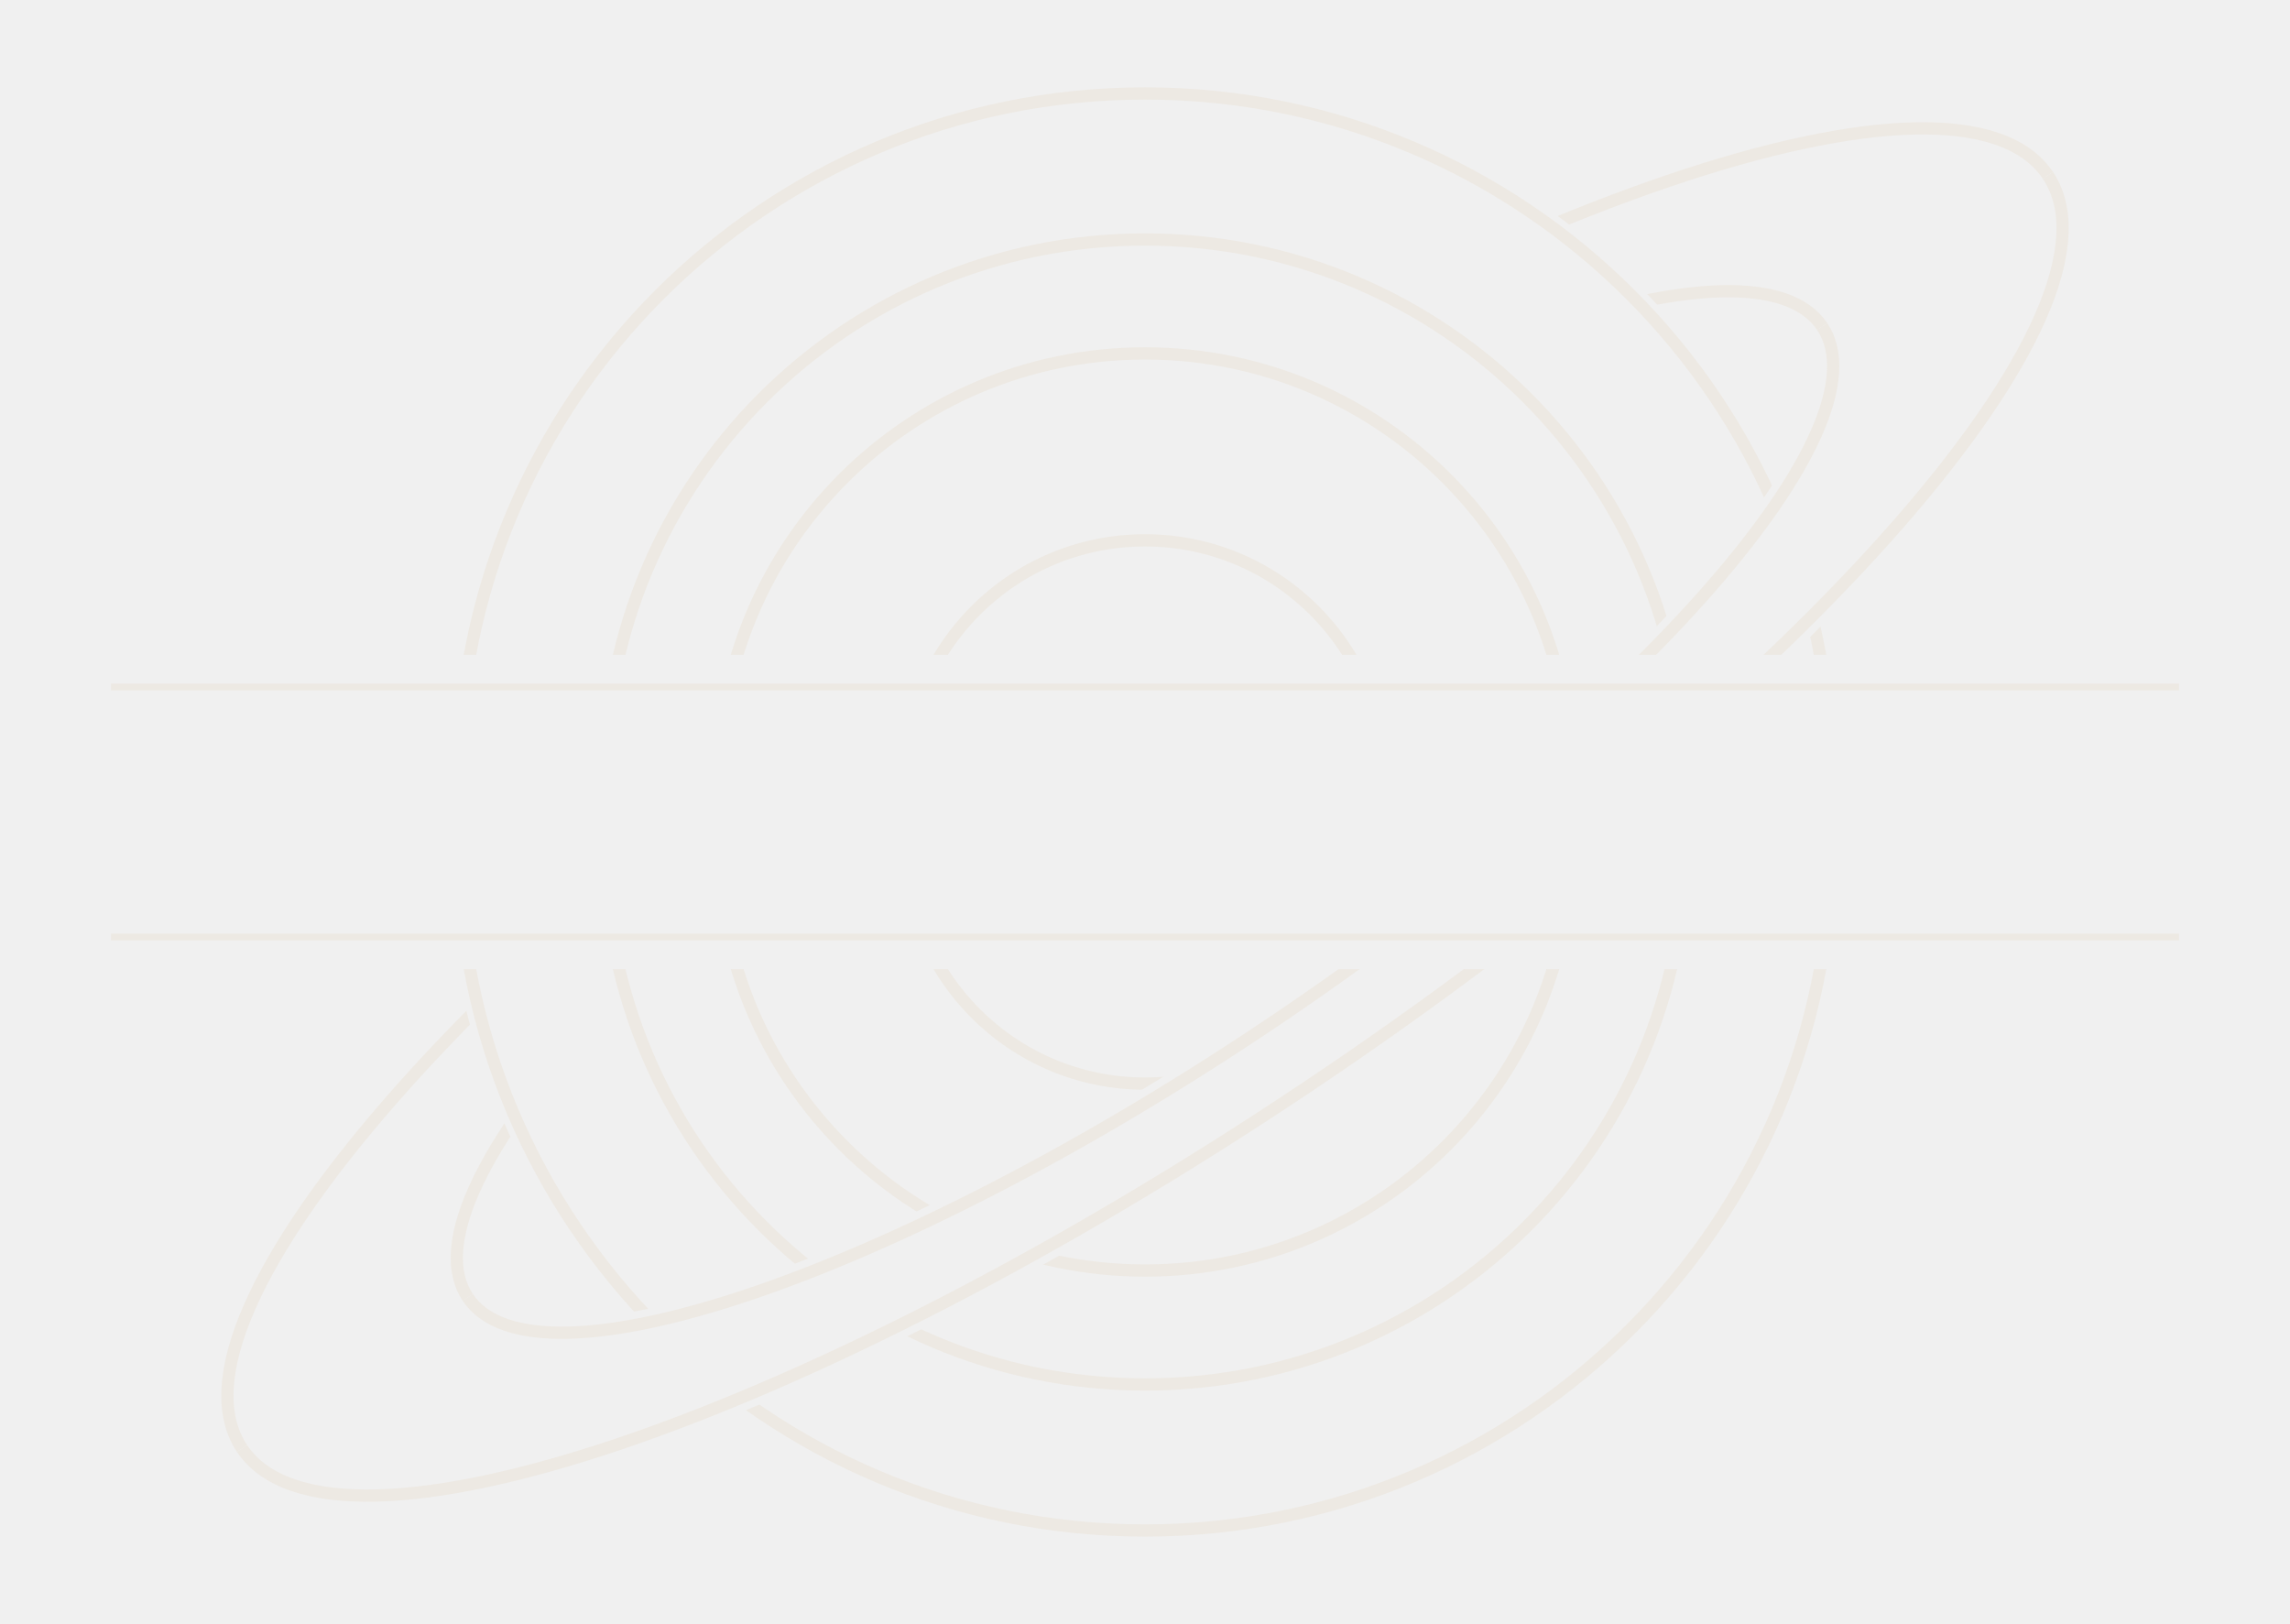
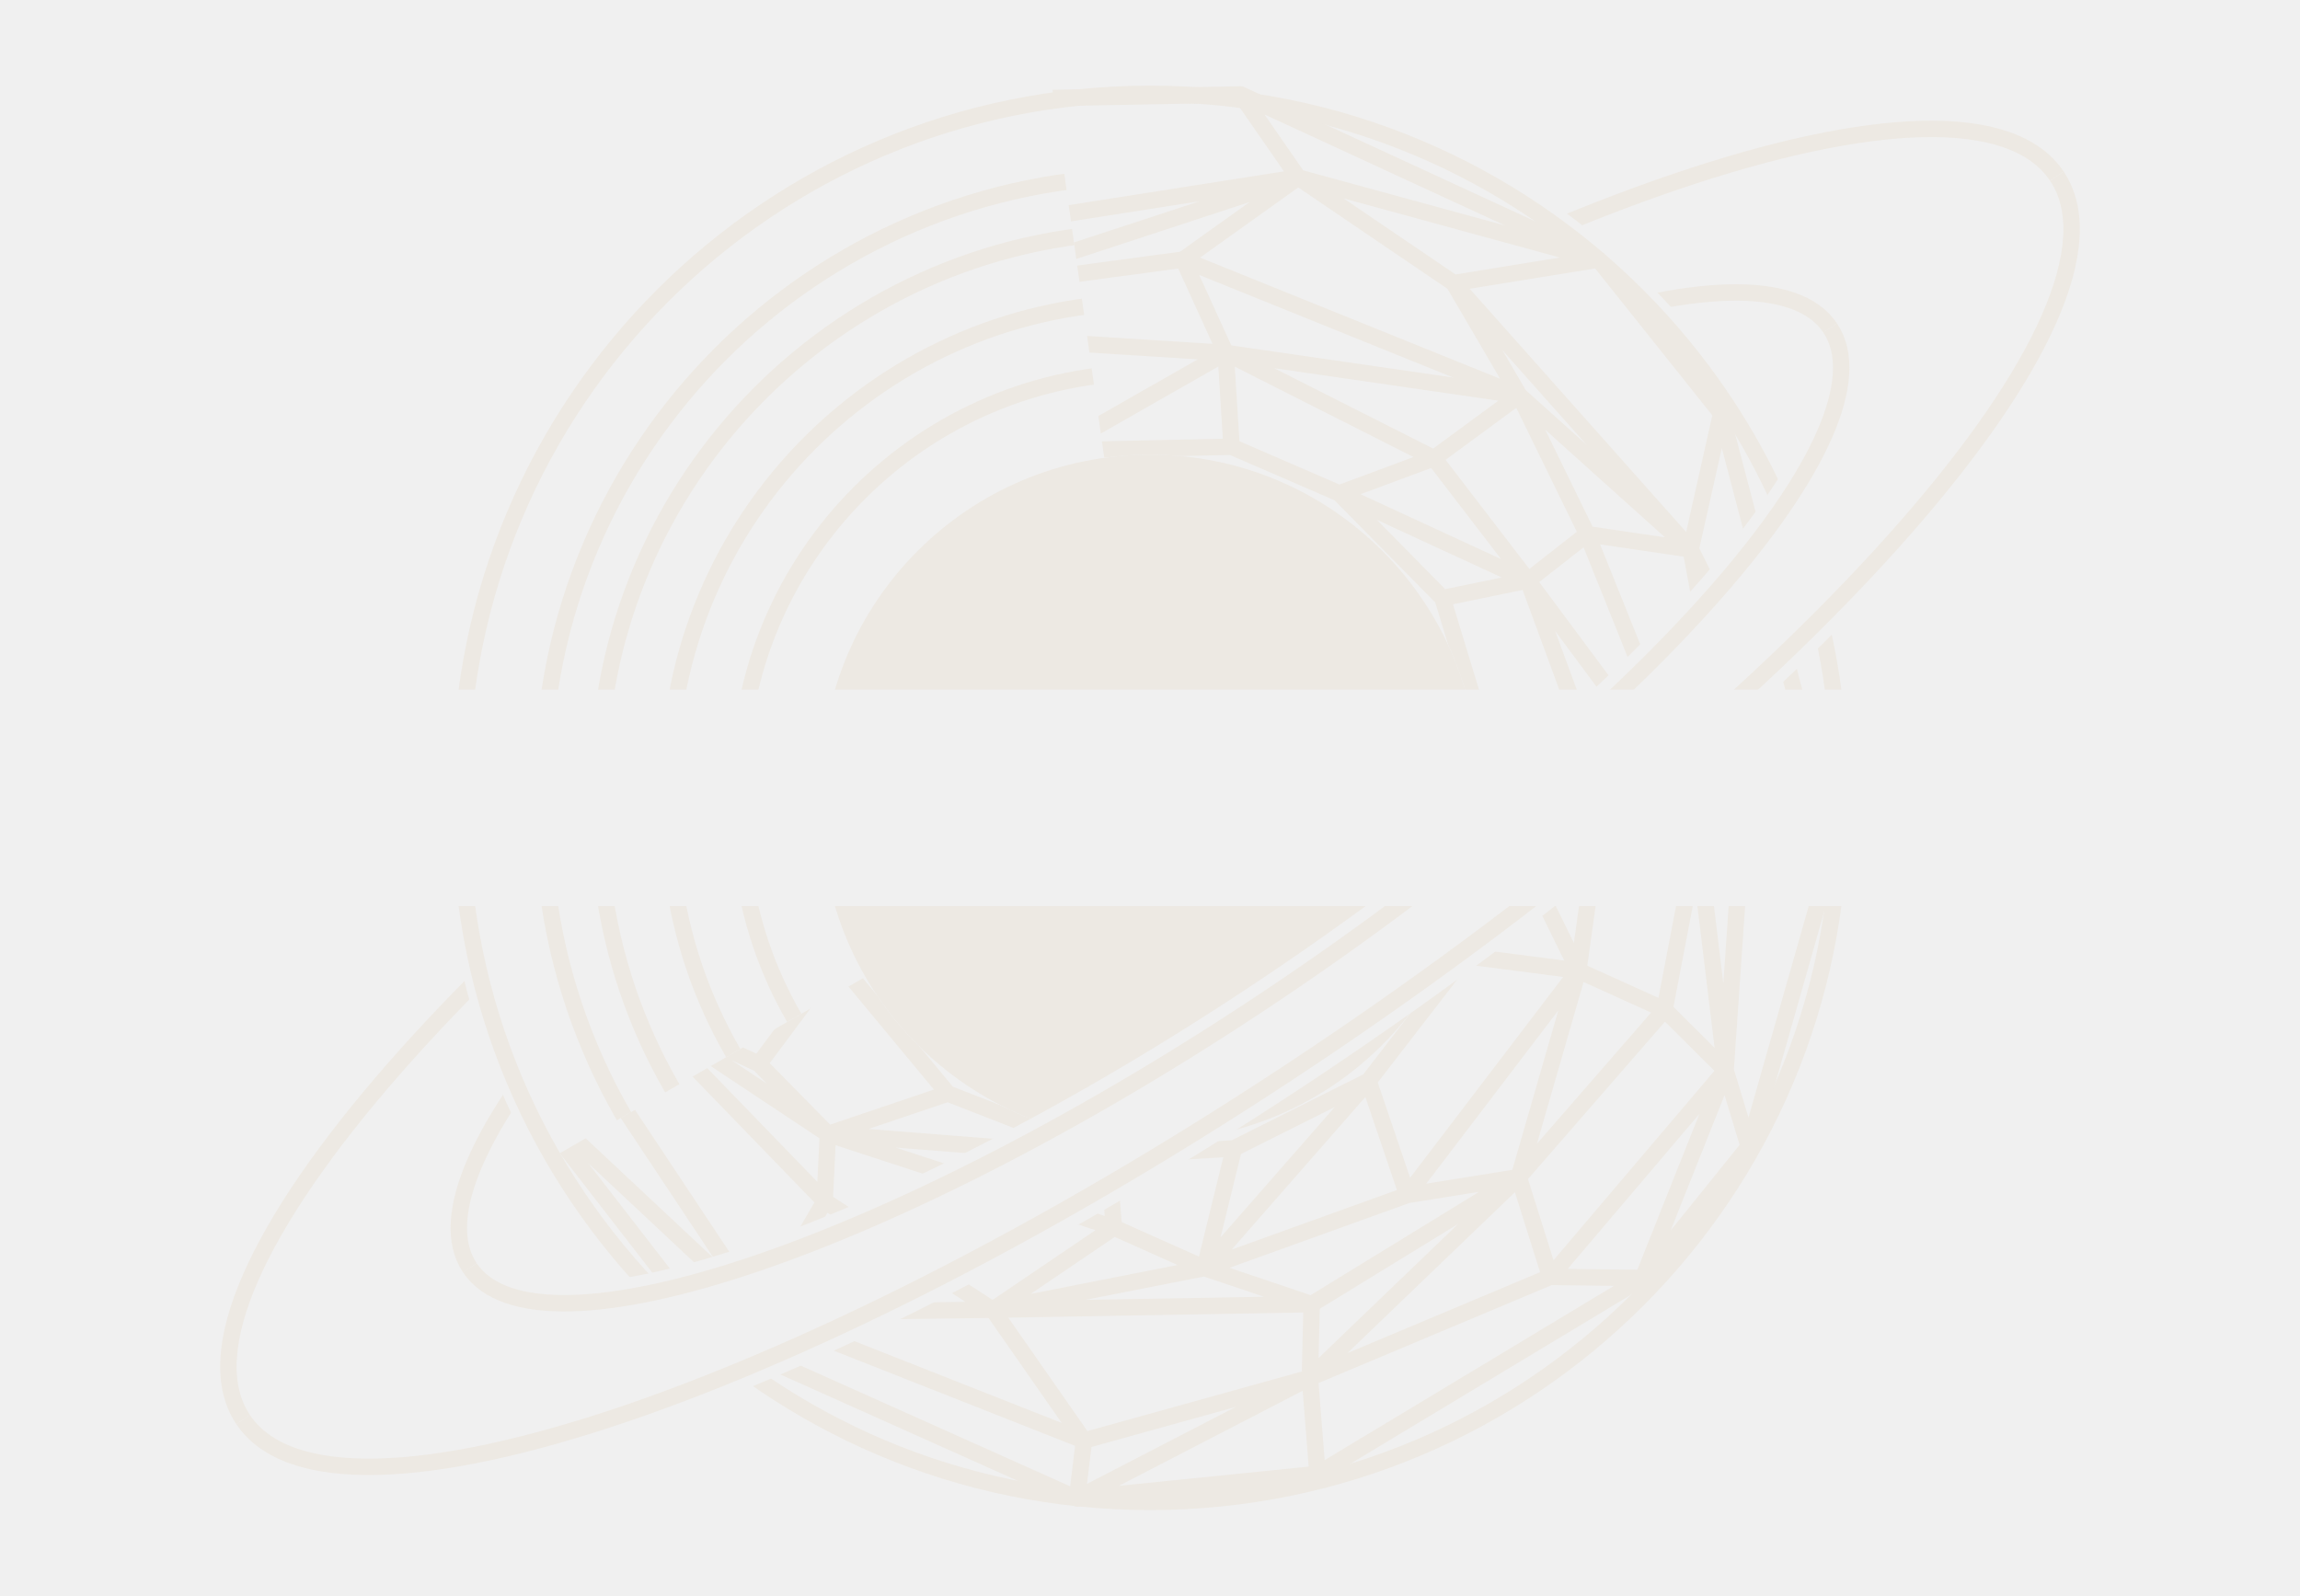
- <svg xmlns="http://www.w3.org/2000/svg" viewBox="-392 -278 784 556" width="784" height="556" role="img" aria-label="Univers Parallele">
+ <svg xmlns="http://www.w3.org/2000/svg" viewBox="-392 -272 784 544" width="784" height="544" role="img" aria-label="Univers Parallele">
  <defs>
    <clipPath id="u3s-avant">
      <rect x="-500" y="0" width="1000" height="300" />
    </clipPath>
-     <clipPath id="u3s-disque">
-       <circle r="235.0" />
-     </clipPath>
    <clipPath id="u3s-arriere">
      <rect x="-500" y="-300" width="1000" height="300" />
    </clipPath>
+     <clipPath id="u3s-disque">
+       <circle r="235" />
+     </clipPath>
    <mask id="u3s-hors-disque" maskUnits="userSpaceOnUse" x="-600" y="-600" width="1200" height="1200">
      <rect x="-600" y="-600" width="1200" height="1200" fill="#fff" />
-       <circle r="239.2" fill="#000" />
+       <circle r="240.6" fill="#000" />
    </mask>
    <mask id="u3s-sous-anneau" maskUnits="userSpaceOnUse" x="-600" y="-600" width="1200" height="1200">
      <rect x="-600" y="-600" width="1200" height="1200" fill="#fff" />
      <g>
        <g transform="rotate(-33.8)">
          <g clip-path="url(#u3s-avant)">
-             <path d="M-372 0 A372 100 0 1 0 372 0 A372 100 0 1 0 -372 0Z M-279 0 A279 75 0 1 0 279 0 A279 75 0 1 0 -279 0Z" fill="#000" fill-rule="evenodd" stroke="#000" stroke-width="9.2" />
+             <path d="M-372 0 A372 100 0 1 0 372 0 A372 100 0 1 0 -372 0Z M-279 0 A279 75 0 1 0 279 0 A279 75 0 1 0 -279 0Z" fill="#000" fill-rule="evenodd" stroke="#000" stroke-width="13.4" />
          </g>
        </g>
      </g>
    </mask>
+     <mask id="u3s-intact" maskUnits="userSpaceOnUse" x="-600" y="-600" width="1200" height="1200">
+       <path d="M0.0 0.0 L-346.4 200.0 L-361.5 171.2 L-374.3 141.2 L-384.5 110.3 L-392.2 78.6 L-397.3 46.4 L-399.8 14.0 L-399.6 -18.6 L-396.7 -51.1 L-391.3 -83.2 L-383.2 -114.7 L-372.6 -145.5 L-359.5 -175.3 L-344.1 -204.0 L-326.3 -231.3 L-306.4 -257.1 L-284.5 -281.2 L-260.7 -303.4 L-235.1 -323.6 L-208.0 -341.7 L-179.5 -357.5 L-149.8 -370.9 L-119.2 -381.8 L-87.7 -390.3 L-55.7 -396.1Z" fill="#fff" />
+     </mask>
+     <mask id="u3s-casse" maskUnits="userSpaceOnUse" x="-600" y="-600" width="1200" height="1200">
+       <rect x="-600" y="-600" width="1200" height="1200" fill="#fff" />
+       <path d="M0.0 0.0 L-346.4 200.0 L-361.5 171.2 L-374.3 141.2 L-384.5 110.3 L-392.2 78.6 L-397.3 46.4 L-399.8 14.0 L-399.6 -18.6 L-396.7 -51.1 L-391.3 -83.2 L-383.2 -114.7 L-372.6 -145.5 L-359.5 -175.3 L-344.1 -204.0 L-326.3 -231.3 L-306.4 -257.1 L-284.5 -281.2 L-260.7 -303.4 L-235.1 -323.6 L-208.0 -341.7 L-179.5 -357.5 L-149.8 -370.9 L-119.2 -381.8 L-87.7 -390.3 L-55.7 -396.1Z" fill="#000" />
+       <circle r="112" fill="#000" />
+     </mask>
    <mask id="u3-haut" maskUnits="userSpaceOnUse" x="-900" y="-900" width="1800" height="1800">
      <g fill="#fff">
-         <rect x="-900" y="-900" width="1800" height="857.2" />
+         <rect x="-900" y="-900" width="1800" height="868.1" />
      </g>
    </mask>
    <mask id="u3-bas" maskUnits="userSpaceOnUse" x="-900" y="-900" width="1800" height="1800">
      <g fill="#fff">
-         <rect x="-900" y="42.8" width="1800" height="857.2" />
+         <rect x="-900" y="31.9" width="1800" height="868.1" />
      </g>
    </mask>
  </defs>
-   <g transform="translate(0 -11)">
+   <g transform="translate(0 -5)">
    <g mask="url(#u3-haut)">
-       <g fill="none" stroke="#EDE9E3" stroke-width="4.2">
+       <g fill="none" stroke="#EDE9E3" stroke-width="5.6">
        <g mask="url(#u3s-sous-anneau)">
          <circle r="235" />
-           <circle r="185" />
-           <circle r="146" />
-           <circle r="82" />
-           <circle r="16" />
+           <g mask="url(#u3s-intact)">
+             <circle r="207" />
+             <circle r="188" />
+             <circle r="164" />
+             <circle r="140" />
+           </g>
+           <g mask="url(#u3s-casse)" stroke-linejoin="round" stroke-linecap="round">
+             <path d="M-32.6 -113.4L27.8 -114.7M-32.6 -113.4L-47.4 -151.3M-32.6 -113.4L25.8 -146.7M27.8 -114.7L64.5 -98.8M27.8 -114.7L25.8 -146.7M64.5 -98.8L99.7 -63.1M64.5 -98.8L96.8 -110.8M64.5 -98.8L128.8 -69.1M99.7 -63.1L117.9 -3.4M99.7 -63.1L128.8 -69.1M117.9 -3.4L107.4 48.9M117.9 -3.4L153.7 -1.4M117.9 -3.4L146.0 53.9M107.4 48.9L74.5 91.5M107.4 48.9L146.0 53.9M74.5 91.5L28.6 114.5M74.5 91.5L87.7 130.4M74.5 91.5L18.6 155.3M28.6 114.5L-14.3 117.1M28.6 114.5L18.6 155.3M-14.3 117.1L-68.9 95.8M-14.3 117.1L-12.3 141.5M-14.3 117.1L-109.8 109.6M-68.9 95.8L-106.8 50.1M-68.9 95.8L-109.8 109.6M-106.8 50.1L-133.3 85.7M-47.4 -151.3L25.8 -146.7M-47.4 -151.3L-66.7 -168.0M25.8 -146.7L96.8 -110.8M25.8 -146.7L11.3 -178.5M25.8 -146.7L125.9 -132.2M96.8 -110.8L128.8 -69.1M96.8 -110.8L125.9 -132.2M128.8 -69.1L153.7 -1.4M128.8 -69.1L149.0 -84.9M128.8 -69.1L186.6 8.7M153.7 -1.4L146.0 53.9M153.7 -1.4L186.6 8.7M146.0 53.9L87.7 130.4M146.0 53.9L175.4 67.2M146.0 53.9L125.7 124.3M87.7 130.4L18.6 155.3M87.7 130.4L125.7 124.3M18.6 155.3L-12.3 141.5M18.6 155.3L55.1 167.6M18.6 155.3L-53.6 169.5M-12.3 141.5L-109.8 109.6M-12.3 141.5L-53.6 169.5M-109.8 109.6L-133.3 85.7M-109.8 109.6L-110.9 132.5M-109.8 109.6L-175.0 66.3M-133.3 85.7L-175.0 66.3M-66.7 -168.0L11.3 -178.5M-66.7 -168.0L-77.7 -186.4M-66.7 -168.0L50.5 -206.5M11.3 -178.5L125.9 -132.2M11.3 -178.5L50.5 -206.5M125.9 -132.2L149.0 -84.9M125.9 -132.2L103.5 -170.5M125.9 -132.2L184.3 -79.7M149.0 -84.9L186.6 8.7M149.0 -84.9L184.3 -79.7M186.6 8.7L175.4 67.2M186.6 8.7L201.4 12.3M186.6 8.7L196.2 87.9M175.4 67.2L125.7 124.3M175.4 67.2L196.2 87.9M125.7 124.3L55.1 167.6M125.7 124.3L136.4 158.3M125.7 124.3L54.5 192.7M55.1 167.6L-53.6 169.5M55.1 167.6L54.5 192.7M-53.6 169.5L-110.9 132.5M-53.6 169.5L-22.5 214.1M-53.6 169.5L-133.0 170.5M-110.9 132.5L-175.0 66.3M-110.9 132.5L-133.0 170.5M-175.0 66.3L-183.2 94.9M-77.7 -186.4L50.5 -206.5M-77.7 -186.4L-38.1 -233.5M50.5 -206.5L103.5 -170.5M50.5 -206.5L30.9 -234.8M50.5 -206.5L152.9 -178.5M103.5 -170.5L184.3 -79.7M103.5 -170.5L152.9 -178.5M184.3 -79.7L201.4 12.3M184.3 -79.7L194.7 -126.1M184.3 -79.7L232.0 15.9M201.4 12.3L196.2 87.9M201.4 12.3L232.0 15.9M196.2 87.9L136.4 158.3M196.2 87.9L204.1 113.9M196.2 87.9L168.0 158.7M136.4 158.3L54.5 192.7M136.4 158.3L168.0 158.7M54.5 192.7L-22.5 214.1M54.5 192.7L57.1 225.5M54.5 192.7L-24.9 233.8M-22.5 214.1L-133.0 170.5M-22.5 214.1L-24.9 233.8M-133.0 170.5L-183.2 94.9M-133.0 170.5L-149.9 177.8M-133.0 170.5L-215.2 93.5M-183.2 94.9L-215.2 93.5M-38.1 -233.5L30.9 -234.8M30.9 -234.8L152.9 -178.5M152.9 -178.5L194.7 -126.1M194.7 -126.1L232.0 15.9M232.0 15.9L204.1 113.9M204.1 113.9L168.0 158.7M168.0 158.7L57.1 225.5M57.1 225.5L-24.9 233.8M-24.9 233.8L-149.9 177.8M-149.9 177.8L-215.2 93.5" />
+           </g>
+           <circle r="112" fill="#EDE9E3" stroke="none" />
        </g>
        <g mask="url(#u3s-hors-disque)">
          <g>
            <g transform="rotate(-33.8)">
              <g clip-path="url(#u3s-arriere)">
                <path d="M-372 0 A372 100 0 1 0 372 0 A372 100 0 1 0 -372 0Z" />
                <path d="M-279 0 A279 75 0 1 0 279 0 A279 75 0 1 0 -279 0Z" />
              </g>
            </g>
          </g>
        </g>
        <g>
          <g transform="rotate(-33.8)">
            <g clip-path="url(#u3s-avant)">
              <path d="M-372 0 A372 100 0 1 0 372 0 A372 100 0 1 0 -372 0Z" />
              <path d="M-279 0 A279 75 0 1 0 279 0 A279 75 0 1 0 -279 0Z" />
            </g>
          </g>
        </g>
      </g>
    </g>
  </g>
-   <g transform="translate(0 11)">
+   <g transform="translate(0 5)">
    <g mask="url(#u3-bas)">
-       <g fill="none" stroke="#EDE9E3" stroke-width="4.2">
+       <g fill="none" stroke="#EDE9E3" stroke-width="5.6">
        <g mask="url(#u3s-sous-anneau)">
          <circle r="235" />
-           <circle r="185" />
-           <circle r="146" />
-           <circle r="82" />
-           <circle r="16" />
+           <g mask="url(#u3s-intact)">
+             <circle r="207" />
+             <circle r="188" />
+             <circle r="164" />
+             <circle r="140" />
+           </g>
+           <g mask="url(#u3s-casse)" stroke-linejoin="round" stroke-linecap="round">
+             <path d="M-32.6 -113.4L27.8 -114.7M-32.6 -113.4L-47.4 -151.3M-32.6 -113.4L25.8 -146.7M27.8 -114.7L64.5 -98.8M27.8 -114.7L25.8 -146.7M64.5 -98.8L99.7 -63.1M64.5 -98.8L96.8 -110.8M64.5 -98.8L128.8 -69.1M99.7 -63.1L117.9 -3.4M99.7 -63.1L128.8 -69.1M117.9 -3.4L107.4 48.9M117.9 -3.4L153.7 -1.4M117.9 -3.4L146.0 53.9M107.4 48.9L74.5 91.5M107.4 48.9L146.0 53.9M74.5 91.5L28.6 114.5M74.5 91.5L87.7 130.4M74.5 91.5L18.6 155.3M28.6 114.5L-14.3 117.1M28.6 114.5L18.6 155.3M-14.3 117.1L-68.9 95.8M-14.3 117.1L-12.3 141.5M-14.3 117.1L-109.8 109.6M-68.9 95.8L-106.8 50.1M-68.9 95.8L-109.8 109.6M-106.8 50.1L-133.3 85.7M-47.4 -151.3L25.8 -146.7M-47.4 -151.3L-66.7 -168.0M25.8 -146.7L96.8 -110.8M25.8 -146.7L11.3 -178.5M25.8 -146.7L125.9 -132.2M96.8 -110.8L128.8 -69.1M96.8 -110.8L125.9 -132.2M128.8 -69.1L153.7 -1.4M128.8 -69.1L149.0 -84.9M128.8 -69.1L186.6 8.7M153.7 -1.4L146.0 53.9M153.7 -1.4L186.6 8.7M146.0 53.9L87.7 130.4M146.0 53.9L175.4 67.2M146.0 53.9L125.7 124.3M87.7 130.4L18.6 155.3M87.7 130.4L125.7 124.3M18.6 155.3L-12.3 141.5M18.6 155.3L55.1 167.6M18.6 155.3L-53.6 169.5M-12.3 141.5L-109.8 109.6M-12.3 141.5L-53.6 169.5M-109.8 109.6L-133.3 85.7M-109.8 109.6L-110.9 132.5M-109.8 109.6L-175.0 66.3M-133.3 85.7L-175.0 66.3M-66.7 -168.0L11.3 -178.5M-66.7 -168.0L-77.7 -186.4M-66.7 -168.0L50.5 -206.5M11.3 -178.5L125.9 -132.2M11.3 -178.5L50.5 -206.5M125.9 -132.2L149.0 -84.9M125.9 -132.2L103.5 -170.5M125.9 -132.2L184.3 -79.7M149.0 -84.9L186.6 8.7M149.0 -84.9L184.3 -79.7M186.6 8.7L175.4 67.2M186.6 8.7L201.4 12.3M186.6 8.7L196.2 87.9M175.4 67.2L125.7 124.3M175.4 67.2L196.2 87.9M125.7 124.3L55.1 167.6M125.7 124.3L136.4 158.3M125.7 124.3L54.5 192.7M55.1 167.6L-53.6 169.5M55.1 167.6L54.5 192.7M-53.6 169.5L-110.9 132.5M-53.6 169.5L-22.5 214.1M-53.6 169.5L-133.0 170.5M-110.9 132.5L-175.0 66.3M-110.9 132.5L-133.0 170.5M-175.0 66.3L-183.2 94.9M-77.7 -186.4L50.5 -206.5M-77.7 -186.4L-38.1 -233.5M50.5 -206.5L103.5 -170.5M50.5 -206.5L30.9 -234.8M50.5 -206.5L152.9 -178.5M103.5 -170.5L184.3 -79.7M103.5 -170.5L152.9 -178.5M184.3 -79.7L201.4 12.3M184.3 -79.7L194.7 -126.1M184.3 -79.7L232.0 15.9M201.4 12.3L196.2 87.9M201.4 12.3L232.0 15.9M196.2 87.9L136.4 158.3M196.2 87.9L204.1 113.9M196.2 87.9L168.0 158.7M136.4 158.3L54.5 192.7M136.4 158.3L168.0 158.7M54.5 192.7L-22.5 214.1M54.5 192.7L57.1 225.5M54.5 192.7L-24.9 233.8M-22.5 214.1L-133.0 170.5M-22.5 214.1L-24.9 233.8M-133.0 170.5L-183.2 94.9M-133.0 170.5L-149.9 177.8M-133.0 170.5L-215.2 93.5M-183.2 94.9L-215.2 93.5M-38.1 -233.5L30.9 -234.8M30.9 -234.8L152.9 -178.5M152.9 -178.5L194.7 -126.1M194.7 -126.1L232.0 15.9M232.0 15.9L204.1 113.9M204.1 113.9L168.0 158.7M168.0 158.7L57.1 225.5M57.1 225.5L-24.9 233.8M-24.9 233.8L-149.9 177.8M-149.9 177.8L-215.2 93.5" />
+           </g>
+           <circle r="112" fill="#EDE9E3" stroke="none" />
        </g>
        <g mask="url(#u3s-hors-disque)">
          <g>
            <g transform="rotate(-33.8)">
              <g clip-path="url(#u3s-arriere)">
                <path d="M-372 0 A372 100 0 1 0 372 0 A372 100 0 1 0 -372 0Z" />
                <path d="M-279 0 A279 75 0 1 0 279 0 A279 75 0 1 0 -279 0Z" />
              </g>
            </g>
          </g>
        </g>
        <g>
          <g transform="rotate(-33.8)">
            <g clip-path="url(#u3s-avant)">
              <path d="M-372 0 A372 100 0 1 0 372 0 A372 100 0 1 0 -372 0Z" />
              <path d="M-279 0 A279 75 0 1 0 279 0 A279 75 0 1 0 -279 0Z" />
            </g>
          </g>
        </g>
      </g>
    </g>
  </g>
-   <g stroke="#EDE9E3" stroke-width="2.31">
-     <line x1="-354.0" y1="-42.8" x2="354.0" y2="-42.8" />
-     <line x1="-354.0" y1="42.8" x2="354.0" y2="42.8" />
-   </g>
</svg>
